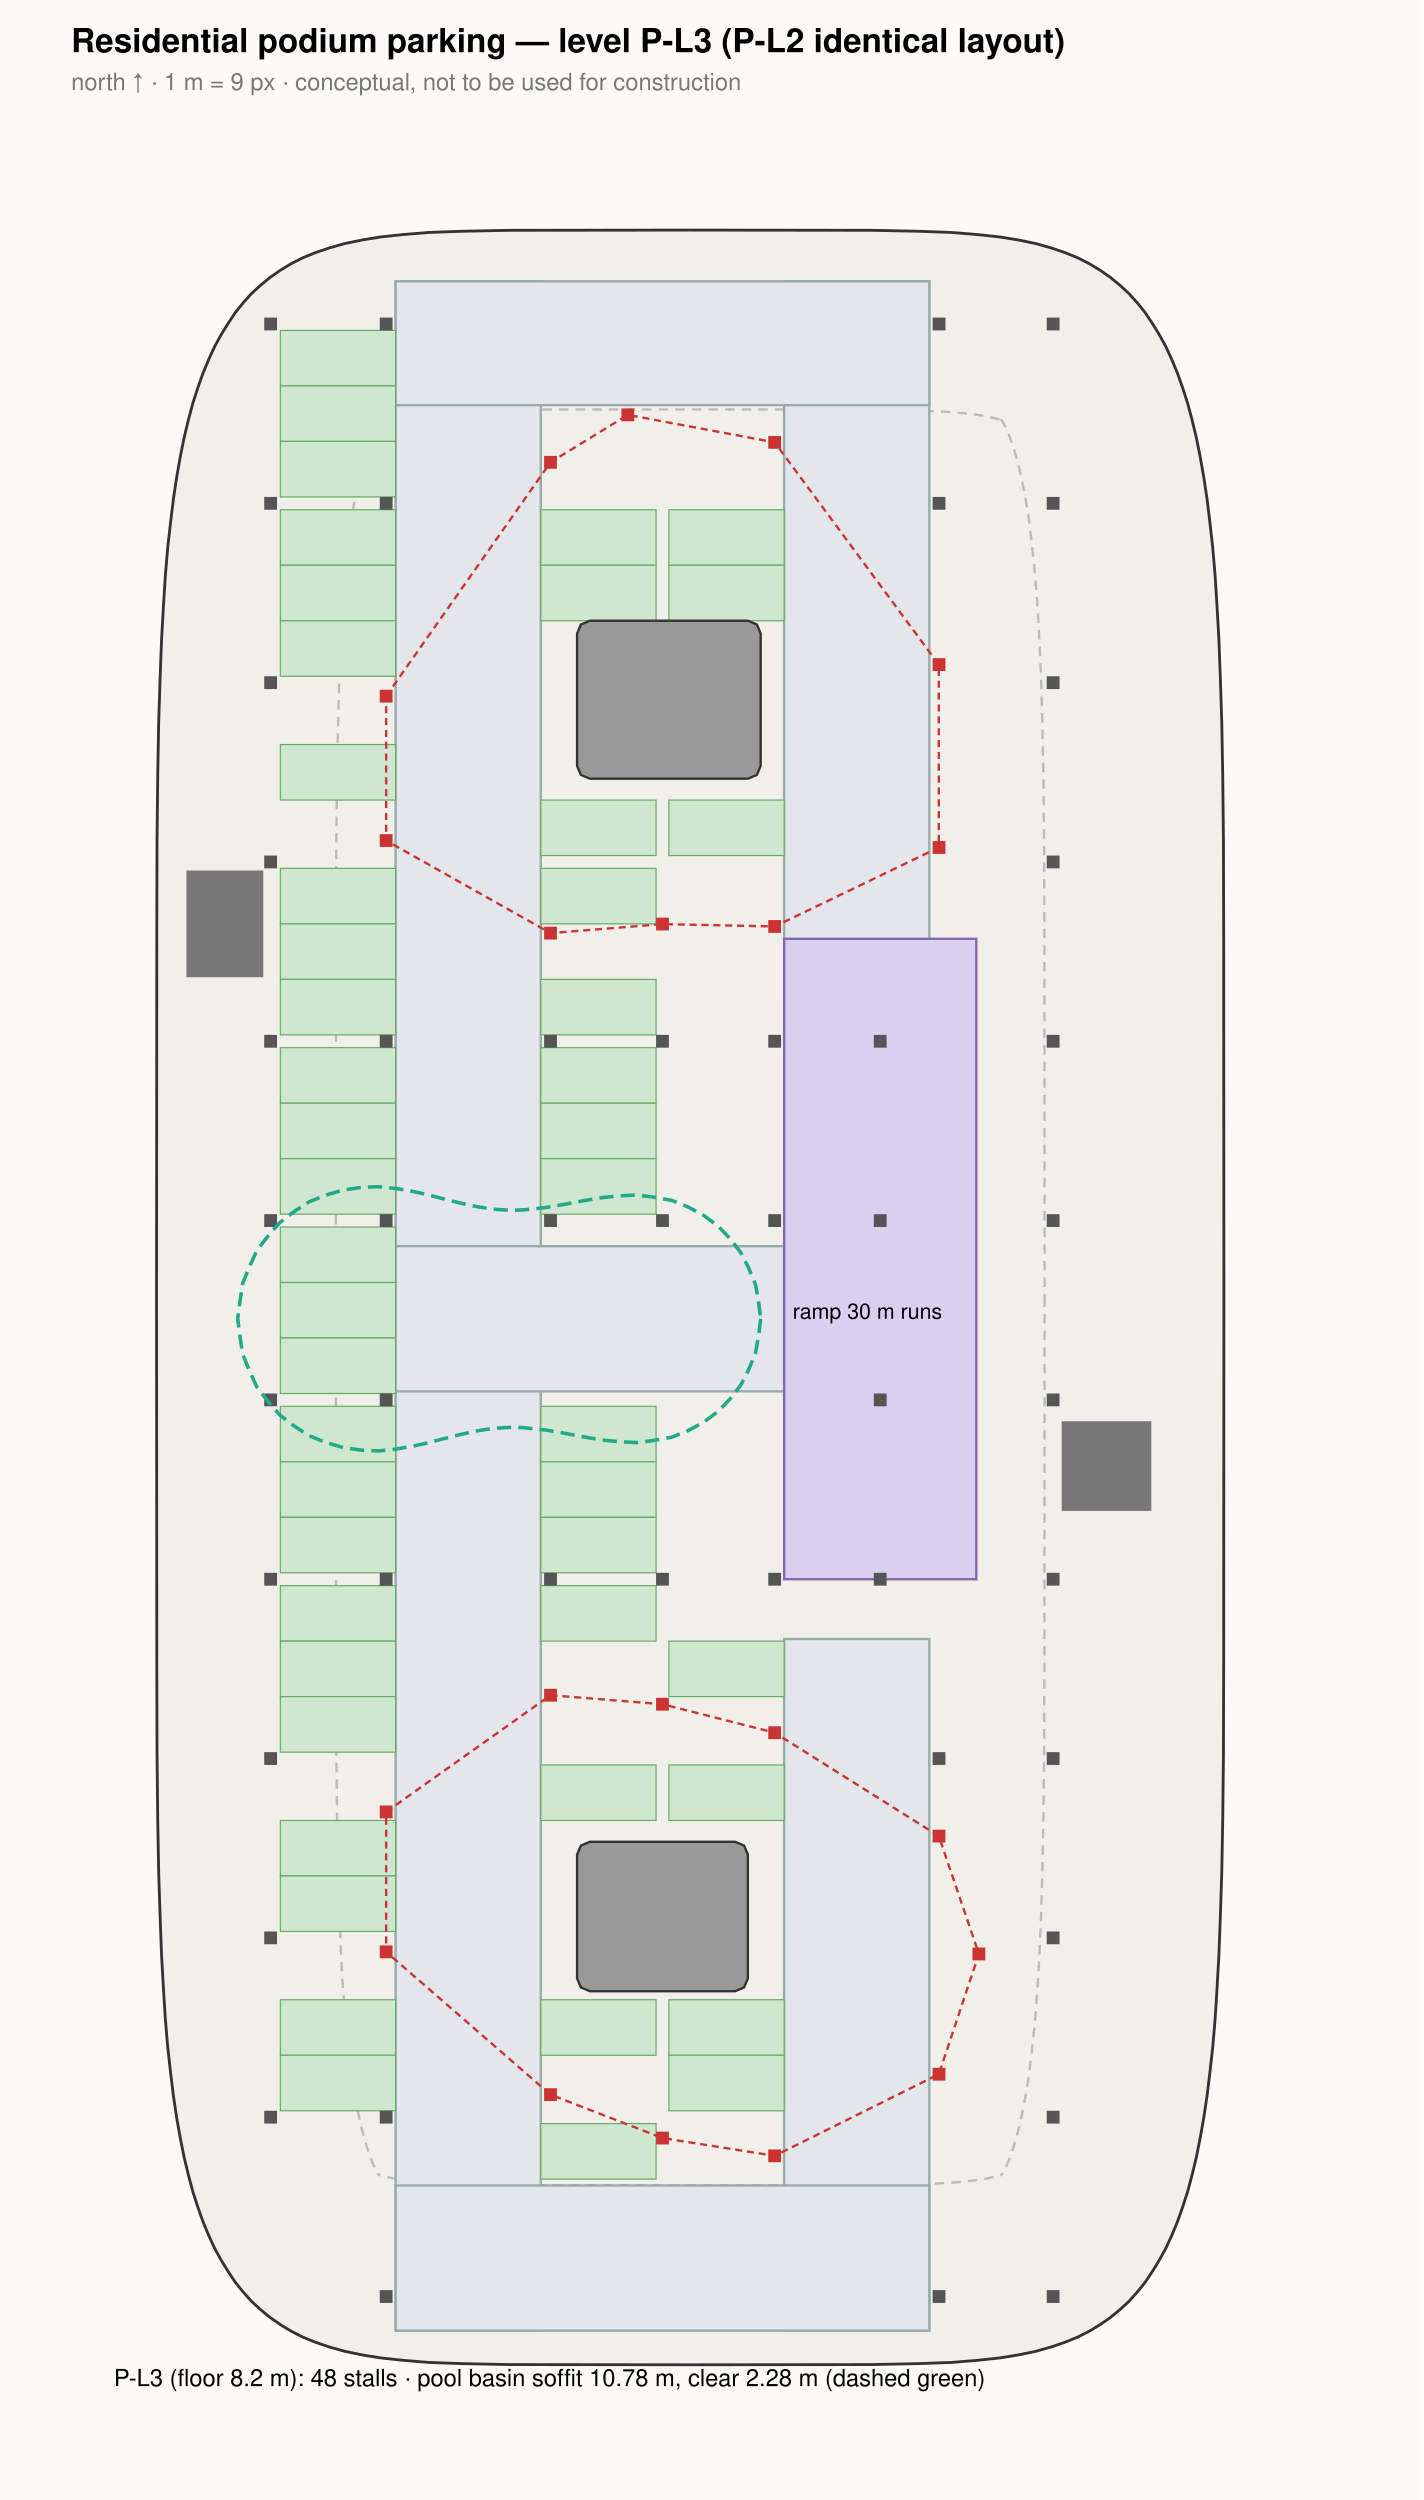
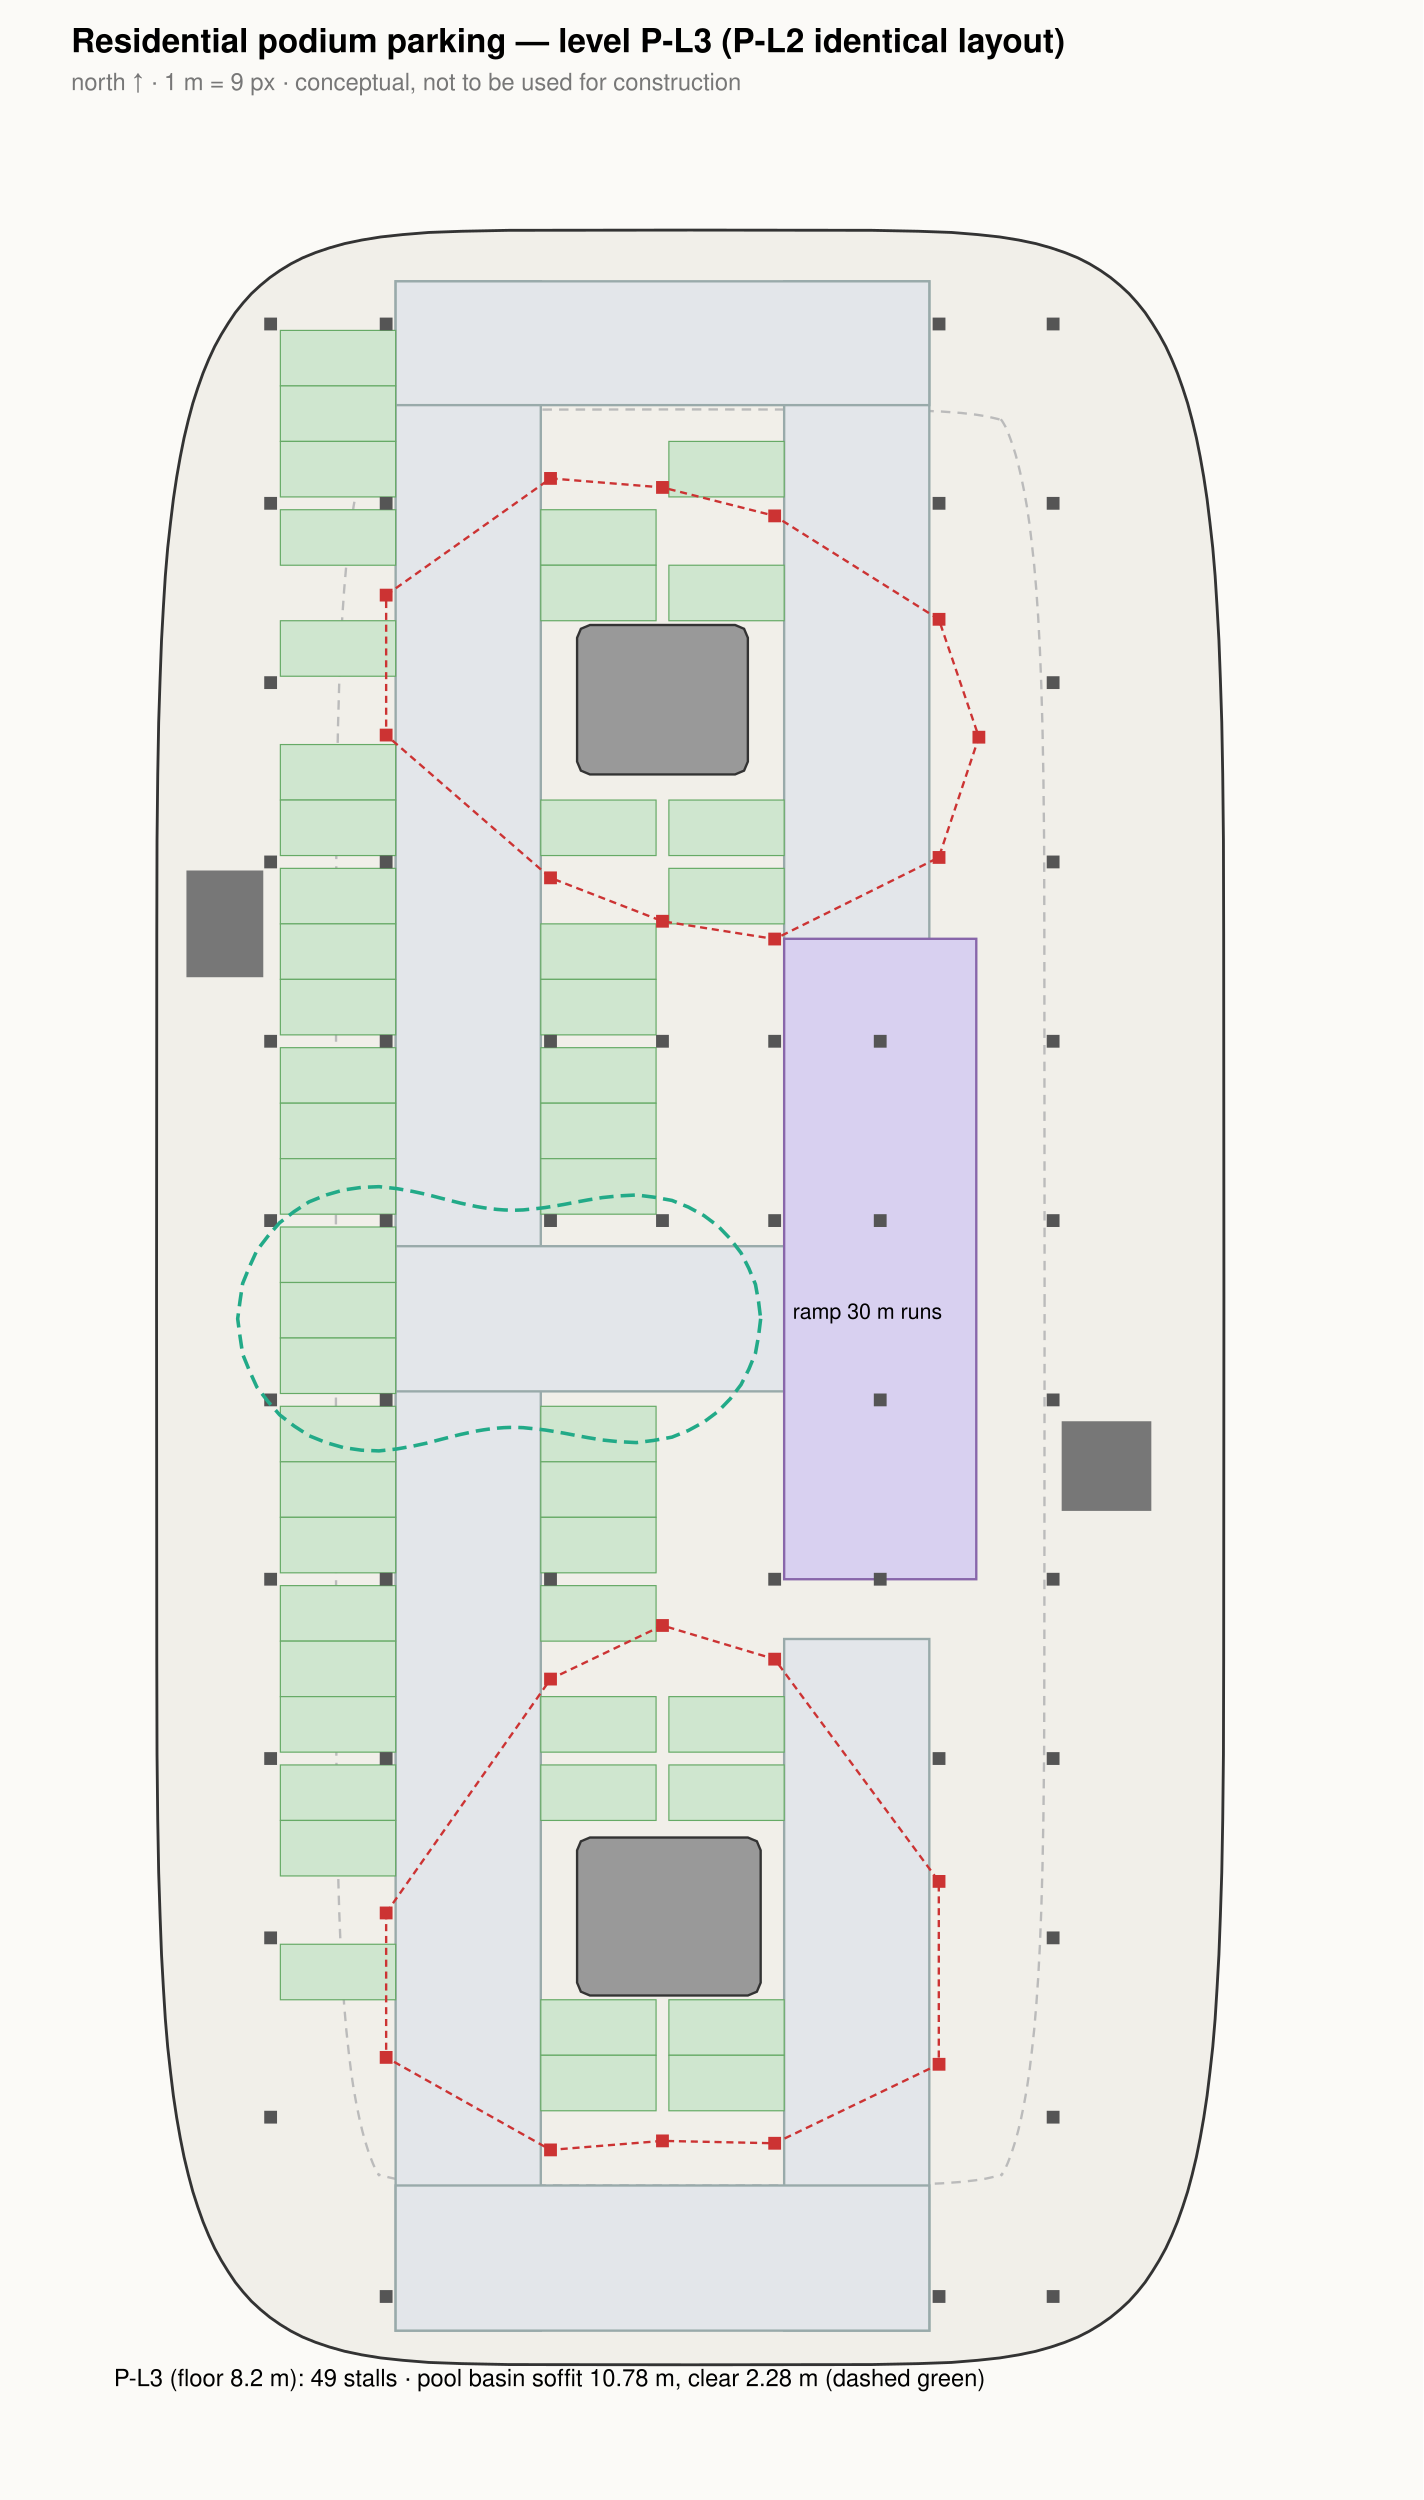
<svg xmlns="http://www.w3.org/2000/svg" width="600" height="1054" viewBox="0 0 600 1054">
  <rect width="100%" height="100%" fill="#fbfaf7" />
  <text x="30" y="22" font-size="14" font-family="Helvetica, Arial" font-weight="bold">Residential podium parking — level P-L3 (P-L2 identical layout)</text>
  <polygon points="516,547 515.9,699.9 515.8,739.6 515.5,767.4 515.1,789.5 514.5,808 513.9,824.1 513.1,838.4 512.3,851.2 511.3,863 510.1,873.7 508.9,883.6 507.5,892.9 506,901.4 504.4,909.4 502.6,916.9 500.7,924 498.6,930.5 496.4,936.7 494,942.5 491.5,947.9 488.7,953 485.8,957.7 482.8,962.2 479.5,966.3 476,970.2 472.2,973.7 468.2,977 463.9,980 459.3,982.8 454.4,985.3 449,987.5 443.1,989.5 436.7,991.3 429.5,992.8 421.5,994.1 412.2,995.1 401.2,996 387.3,996.5 367.5,996.9 291,997 214.5,996.9 194.7,996.5 180.8,996 169.8,995.1 160.5,994.1 152.5,992.8 145.3,991.3 138.9,989.5 133,987.5 127.6,985.3 122.7,982.8 118.1,980 113.8,977 109.8,973.7 106,970.2 102.5,966.3 99.2,962.2 96.2,957.7 93.3,953 90.5,947.9 88,942.5 85.6,936.7 83.4,930.5 81.3,924 79.4,916.9 77.6,909.4 76,901.4 74.5,892.9 73.1,883.6 71.9,873.7 70.7,863 69.7,851.2 68.9,838.4 68.1,824.1 67.5,808 66.9,789.5 66.5,767.4 66.2,739.6 66.1,699.9 66,547 66.1,394.1 66.2,354.4 66.5,326.6 66.9,304.5 67.5,286 68.1,269.9 68.9,255.6 69.7,242.8 70.7,231 71.9,220.3 73.1,210.4 74.5,201.1 76,192.6 77.6,184.6 79.4,177.1 81.3,170 83.4,163.5 85.6,157.3 88,151.5 90.5,146.1 93.3,141 96.2,136.3 99.2,131.8 102.5,127.7 106,123.8 109.8,120.3 113.8,117 118.1,114 122.7,111.2 127.6,108.7 133,106.5 138.9,104.5 145.3,102.7 152.5,101.2 160.5,99.9 169.8,98.9 180.8,98 194.7,97.5 214.5,97.1 291,97 367.5,97.1 387.3,97.5 401.2,98 412.2,98.9 421.5,99.9 429.5,101.2 436.7,102.7 443.1,104.5 449,106.5 454.4,108.7 459.3,111.2 463.9,114 468.2,117 472.2,120.3 476,123.8 479.5,127.7 482.8,131.8 485.8,136.3 488.7,141 491.5,146.1 494,151.5 496.4,157.3 498.6,163.5 500.7,170 502.6,177.1 504.4,184.6 506,192.6 507.5,201.1 508.9,210.4 510.1,220.3 511.3,231 512.3,242.8 513.1,255.6 513.9,269.9 514.5,286 515.1,304.5 515.5,326.6 515.8,354.4 515.9,394.1" fill="#f1efe9" stroke="#333" stroke-width="1.2" />
  <polygon points="440.4,547 440.3,699.8 440.2,739.1 439.9,766.3 439.5,787.7 439,805.4 438.4,820.6 437.7,833.8 436.9,845.4 436,855.8 435,865 434,873.3 432.9,880.7 431.7,887.3 430.5,893.1 429.3,898.2 428.1,902.6 426.9,906.4 425.8,909.5 424.8,912.1 423.9,914.1 423.1,915.5 422.5,916.5 422.1,917 421.9,917.3 422,917.2 422.2,917.1 422.4,916.8 422.7,916.6 422.9,916.5 422.7,916.6 422.1,916.9 420.9,917.3 418.8,917.8 415.7,918.5 411.3,919.2 405.2,919.9 396.9,920.5 385.1,921 366.8,921.3 291,921.4 215.2,921.3 196.9,921 185.1,920.5 176.8,919.9 170.7,919.2 166.3,918.5 163.2,917.8 161.1,917.3 159.9,916.9 159.3,916.6 159.1,916.5 159.3,916.6 159.6,916.8 159.8,917.1 160,917.2 160.1,917.3 159.9,917 159.5,916.5 158.9,915.5 158.1,914.1 157.2,912.1 156.2,909.5 155.1,906.4 153.9,902.6 152.7,898.2 151.5,893.1 150.3,887.3 149.1,880.7 148,873.3 147,865 146,855.8 145.1,845.4 144.3,833.8 143.6,820.6 143,805.4 142.5,787.7 142.1,766.3 141.8,739.1 141.7,699.8 141.6,547 141.7,394.2 141.8,354.9 142.1,327.7 142.5,306.3 143,288.6 143.6,273.4 144.3,260.2 145.1,248.6 146,238.2 147,229 148,220.7 149.1,213.3 150.3,206.7 151.5,200.9 152.7,195.8 153.9,191.4 155.1,187.6 156.2,184.5 157.2,181.9 158.1,179.9 158.9,178.5 159.5,177.5 159.9,177 160.1,176.7 160,176.8 159.8,176.9 159.6,177.2 159.3,177.4 159.1,177.5 159.3,177.4 159.9,177.1 161.1,176.7 163.2,176.2 166.3,175.5 170.7,174.8 176.8,174.1 185.1,173.5 196.9,173 215.2,172.7 291,172.6 366.8,172.7 385.1,173 396.9,173.5 405.2,174.1 411.3,174.8 415.7,175.5 418.8,176.2 420.9,176.7 422.1,177.1 422.7,177.4 422.9,177.5 422.7,177.4 422.4,177.2 422.2,176.9 422,176.8 421.9,176.7 422.1,177 422.5,177.5 423.1,178.5 423.9,179.9 424.8,181.9 425.8,184.5 426.9,187.6 428.1,191.4 429.3,195.8 430.5,200.9 431.7,206.7 432.9,213.3 434,220.7 435,229 436,238.2 436.9,248.6 437.7,260.2 438.4,273.4 439,288.6 439.5,306.3 439.9,327.7 440.2,354.9 440.3,394.2" fill="none" stroke="#bbb" stroke-dasharray="4 3" />
  <rect x="166.8" y="118.6" width="61.2" height="864" fill="#e3e6ea" stroke="#9aa" />
  <rect x="330.6" y="118.6" width="61.2" height="302.4" fill="#e3e6ea" stroke="#9aa" />
  <rect x="330.6" y="691" width="61.2" height="291.6" fill="#e3e6ea" stroke="#9aa" />
  <rect x="166.8" y="118.6" width="225" height="52.2" fill="#e3e6ea" stroke="#9aa" />
  <rect x="166.8" y="921.4" width="225" height="61.2" fill="#e3e6ea" stroke="#9aa" />
  <rect x="166.8" y="525.4" width="163.8" height="61.2" fill="#e3e6ea" stroke="#9aa" />
  <rect x="330.6" y="395.8" width="81" height="270" fill="#d8d0f0" stroke="#86a" />
  <text x="334.2" y="556" font-size="9" font-family="Helvetica, Arial">ramp 30 m runs</text>
  <rect x="118.2" y="139.3" width="48.6" height="23.4" fill="#cfe6cf" stroke="#6a6" stroke-width="0.5" />
  <rect x="118.2" y="162.7" width="48.6" height="23.4" fill="#cfe6cf" stroke="#6a6" stroke-width="0.5" />
  <rect x="118.2" y="186.1" width="48.6" height="23.4" fill="#cfe6cf" stroke="#6a6" stroke-width="0.5" />
  <rect x="118.2" y="214.9" width="48.6" height="23.4" fill="#cfe6cf" stroke="#6a6" stroke-width="0.5" />
-   <rect x="118.2" y="238.3" width="48.6" height="23.4" fill="#cfe6cf" stroke="#6a6" stroke-width="0.5" />
  <rect x="118.2" y="261.7" width="48.6" height="23.4" fill="#cfe6cf" stroke="#6a6" stroke-width="0.5" />
  <rect x="118.2" y="313.9" width="48.6" height="23.4" fill="#cfe6cf" stroke="#6a6" stroke-width="0.5" />
+   <rect x="118.2" y="337.3" width="48.6" height="23.4" fill="#cfe6cf" stroke="#6a6" stroke-width="0.5" />
  <rect x="118.2" y="366.1" width="48.6" height="23.4" fill="#cfe6cf" stroke="#6a6" stroke-width="0.5" />
  <rect x="118.2" y="389.5" width="48.6" height="23.4" fill="#cfe6cf" stroke="#6a6" stroke-width="0.5" />
  <rect x="118.2" y="412.9" width="48.6" height="23.4" fill="#cfe6cf" stroke="#6a6" stroke-width="0.5" />
  <rect x="118.2" y="441.7" width="48.6" height="23.4" fill="#cfe6cf" stroke="#6a6" stroke-width="0.5" />
  <rect x="118.2" y="465.1" width="48.6" height="23.4" fill="#cfe6cf" stroke="#6a6" stroke-width="0.5" />
  <rect x="118.2" y="488.5" width="48.6" height="23.4" fill="#cfe6cf" stroke="#6a6" stroke-width="0.5" />
  <rect x="118.2" y="517.3" width="48.6" height="23.4" fill="#cfe6cf" stroke="#6a6" stroke-width="0.5" />
  <rect x="118.2" y="540.7" width="48.6" height="23.4" fill="#cfe6cf" stroke="#6a6" stroke-width="0.5" />
  <rect x="118.2" y="564.1" width="48.6" height="23.4" fill="#cfe6cf" stroke="#6a6" stroke-width="0.5" />
  <rect x="118.2" y="592.9" width="48.6" height="23.4" fill="#cfe6cf" stroke="#6a6" stroke-width="0.5" />
  <rect x="118.2" y="616.3" width="48.6" height="23.4" fill="#cfe6cf" stroke="#6a6" stroke-width="0.5" />
  <rect x="118.2" y="639.7" width="48.6" height="23.4" fill="#cfe6cf" stroke="#6a6" stroke-width="0.5" />
  <rect x="118.2" y="668.5" width="48.6" height="23.4" fill="#cfe6cf" stroke="#6a6" stroke-width="0.5" />
  <rect x="118.2" y="691.9" width="48.6" height="23.4" fill="#cfe6cf" stroke="#6a6" stroke-width="0.5" />
  <rect x="118.2" y="715.3" width="48.6" height="23.4" fill="#cfe6cf" stroke="#6a6" stroke-width="0.5" />
+   <rect x="118.2" y="744.1" width="48.6" height="23.4" fill="#cfe6cf" stroke="#6a6" stroke-width="0.5" />
  <rect x="118.2" y="767.5" width="48.6" height="23.4" fill="#cfe6cf" stroke="#6a6" stroke-width="0.5" />
-   <rect x="118.2" y="790.9" width="48.6" height="23.4" fill="#cfe6cf" stroke="#6a6" stroke-width="0.5" />
-   <rect x="118.2" y="843.1" width="48.6" height="23.4" fill="#cfe6cf" stroke="#6a6" stroke-width="0.5" />
-   <rect x="118.2" y="866.5" width="48.6" height="23.4" fill="#cfe6cf" stroke="#6a6" stroke-width="0.5" />
+   <rect x="118.2" y="819.7" width="48.6" height="23.4" fill="#cfe6cf" stroke="#6a6" stroke-width="0.5" />
  <rect x="228" y="214.9" width="48.6" height="23.4" fill="#cfe6cf" stroke="#6a6" stroke-width="0.5" />
  <rect x="228" y="238.3" width="48.6" height="23.4" fill="#cfe6cf" stroke="#6a6" stroke-width="0.5" />
  <rect x="228" y="337.3" width="48.6" height="23.4" fill="#cfe6cf" stroke="#6a6" stroke-width="0.5" />
-   <rect x="228" y="366.1" width="48.6" height="23.4" fill="#cfe6cf" stroke="#6a6" stroke-width="0.5" />
+   <rect x="228" y="389.5" width="48.6" height="23.4" fill="#cfe6cf" stroke="#6a6" stroke-width="0.5" />
  <rect x="228" y="412.9" width="48.6" height="23.4" fill="#cfe6cf" stroke="#6a6" stroke-width="0.5" />
  <rect x="228" y="441.7" width="48.6" height="23.4" fill="#cfe6cf" stroke="#6a6" stroke-width="0.5" />
  <rect x="228" y="465.1" width="48.6" height="23.4" fill="#cfe6cf" stroke="#6a6" stroke-width="0.5" />
  <rect x="228" y="488.5" width="48.6" height="23.4" fill="#cfe6cf" stroke="#6a6" stroke-width="0.5" />
  <rect x="228" y="592.9" width="48.6" height="23.4" fill="#cfe6cf" stroke="#6a6" stroke-width="0.5" />
  <rect x="228" y="616.3" width="48.6" height="23.4" fill="#cfe6cf" stroke="#6a6" stroke-width="0.5" />
  <rect x="228" y="639.7" width="48.6" height="23.4" fill="#cfe6cf" stroke="#6a6" stroke-width="0.5" />
  <rect x="228" y="668.5" width="48.6" height="23.4" fill="#cfe6cf" stroke="#6a6" stroke-width="0.5" />
+   <rect x="228" y="715.3" width="48.6" height="23.4" fill="#cfe6cf" stroke="#6a6" stroke-width="0.5" />
  <rect x="228" y="744.1" width="48.6" height="23.4" fill="#cfe6cf" stroke="#6a6" stroke-width="0.5" />
  <rect x="228" y="843.1" width="48.6" height="23.4" fill="#cfe6cf" stroke="#6a6" stroke-width="0.5" />
-   <rect x="228" y="895.3" width="48.6" height="23.4" fill="#cfe6cf" stroke="#6a6" stroke-width="0.5" />
-   <rect x="282" y="214.9" width="48.6" height="23.4" fill="#cfe6cf" stroke="#6a6" stroke-width="0.5" />
+   <rect x="228" y="866.5" width="48.6" height="23.4" fill="#cfe6cf" stroke="#6a6" stroke-width="0.5" />
+   <rect x="282" y="186.1" width="48.6" height="23.4" fill="#cfe6cf" stroke="#6a6" stroke-width="0.5" />
  <rect x="282" y="238.3" width="48.6" height="23.4" fill="#cfe6cf" stroke="#6a6" stroke-width="0.5" />
  <rect x="282" y="337.3" width="48.6" height="23.4" fill="#cfe6cf" stroke="#6a6" stroke-width="0.5" />
-   <rect x="282" y="691.9" width="48.6" height="23.4" fill="#cfe6cf" stroke="#6a6" stroke-width="0.5" />
+   <rect x="282" y="366.1" width="48.6" height="23.4" fill="#cfe6cf" stroke="#6a6" stroke-width="0.5" />
+   <rect x="282" y="715.3" width="48.6" height="23.4" fill="#cfe6cf" stroke="#6a6" stroke-width="0.5" />
  <rect x="282" y="744.1" width="48.6" height="23.4" fill="#cfe6cf" stroke="#6a6" stroke-width="0.5" />
  <rect x="282" y="843.1" width="48.6" height="23.4" fill="#cfe6cf" stroke="#6a6" stroke-width="0.5" />
  <rect x="282" y="866.5" width="48.6" height="23.4" fill="#cfe6cf" stroke="#6a6" stroke-width="0.5" />
-   <polygon points="315.3,261.7 319.1,263.3 320.7,267.1 320.7,322.9 319.1,326.7 315.3,328.3 248.7,328.3 244.9,326.7 243.3,322.9 243.3,267.1 244.9,263.3 248.7,261.7" fill="#999" stroke="#333" />
-   <rect x="160.1" y="290.8" width="5.4" height="5.4" fill="#c33" />
-   <rect x="229.4" y="192.2" width="5.4" height="5.4" fill="#c33" />
-   <rect x="262" y="172.2" width="5.4" height="5.4" fill="#c33" />
-   <rect x="323.9" y="183.8" width="5.4" height="5.4" fill="#c33" />
-   <rect x="393.2" y="277.5" width="5.4" height="5.4" fill="#c33" />
-   <rect x="393.2" y="354.6" width="5.4" height="5.4" fill="#c33" />
-   <rect x="323.9" y="387.9" width="5.4" height="5.4" fill="#c33" />
-   <rect x="276.6" y="386.9" width="5.4" height="5.4" fill="#c33" />
-   <rect x="229.4" y="390.7" width="5.4" height="5.4" fill="#c33" />
-   <rect x="160.1" y="351.7" width="5.4" height="5.4" fill="#c33" />
-   <polygon points="162.8,293.5 232.1,194.9 264.7,174.9 326.6,186.5 395.8,280.2 395.8,357.3 326.6,390.6 279.3,389.6 232.1,393.4 162.8,354.4" fill="none" stroke="#c33" stroke-dasharray="3 2" />
-   <polygon points="309.9,776.5 313.7,778.1 315.3,781.9 315.3,834.1 313.7,837.9 309.9,839.5 248.7,839.5 244.9,837.9 243.3,834.1 243.3,781.9 244.9,778.1 248.7,776.5" fill="#999" stroke="#333" />
-   <rect x="160.1" y="761.2" width="5.4" height="5.4" fill="#c33" />
-   <rect x="229.4" y="712" width="5.4" height="5.4" fill="#c33" />
-   <rect x="276.6" y="715.8" width="5.4" height="5.4" fill="#c33" />
-   <rect x="323.9" y="727.8" width="5.4" height="5.4" fill="#c33" />
-   <rect x="393.2" y="771.4" width="5.4" height="5.4" fill="#c33" />
-   <rect x="410" y="821.1" width="5.4" height="5.4" fill="#c33" />
-   <rect x="393.2" y="871.8" width="5.4" height="5.4" fill="#c33" />
-   <rect x="323.9" y="906.2" width="5.4" height="5.4" fill="#c33" />
-   <rect x="276.6" y="898.7" width="5.4" height="5.4" fill="#c33" />
-   <rect x="229.4" y="880.4" width="5.4" height="5.4" fill="#c33" />
-   <rect x="160.1" y="820.2" width="5.4" height="5.4" fill="#c33" />
-   <polygon points="162.8,763.9 232.1,714.7 279.3,718.5 326.6,730.5 395.8,774.1 412.7,823.8 395.8,874.5 326.6,908.9 279.3,901.4 232.1,883.1 162.8,822.9" fill="none" stroke="#c33" stroke-dasharray="3 2" />
+   <polygon points="315.3,774.7 319.1,776.3 320.7,780.1 320.7,835.9 319.1,839.7 315.3,841.3 248.7,841.3 244.9,839.7 243.3,835.9 243.3,780.1 244.9,776.3 248.7,774.7" fill="#999" stroke="#333" />
+   <rect x="160.1" y="803.8" width="5.4" height="5.4" fill="#c33" />
+   <rect x="229.4" y="705.2" width="5.4" height="5.4" fill="#c33" />
+   <rect x="276.6" y="682.6" width="5.4" height="5.4" fill="#c33" />
+   <rect x="323.9" y="696.8" width="5.4" height="5.4" fill="#c33" />
+   <rect x="393.2" y="790.5" width="5.4" height="5.4" fill="#c33" />
+   <rect x="393.2" y="867.6" width="5.4" height="5.4" fill="#c33" />
+   <rect x="323.9" y="900.9" width="5.4" height="5.4" fill="#c33" />
+   <rect x="276.6" y="899.9" width="5.4" height="5.4" fill="#c33" />
+   <rect x="229.4" y="903.7" width="5.4" height="5.4" fill="#c33" />
+   <rect x="160.1" y="864.7" width="5.4" height="5.4" fill="#c33" />
+   <polygon points="162.8,806.5 232.1,707.9 279.3,685.3 326.6,699.5 395.8,793.2 395.8,870.3 326.6,903.6 279.3,902.6 232.1,906.4 162.8,867.4" fill="none" stroke="#c33" stroke-dasharray="3 2" />
+   <polygon points="309.9,263.5 313.7,265.1 315.3,268.9 315.3,321.1 313.7,324.9 309.9,326.5 248.7,326.5 244.9,324.9 243.3,321.1 243.3,268.9 244.9,265.1 248.7,263.5" fill="#999" stroke="#333" />
+   <rect x="160.1" y="248.2" width="5.4" height="5.4" fill="#c33" />
+   <rect x="229.4" y="199" width="5.4" height="5.4" fill="#c33" />
+   <rect x="276.6" y="202.8" width="5.4" height="5.4" fill="#c33" />
+   <rect x="323.9" y="214.8" width="5.4" height="5.4" fill="#c33" />
+   <rect x="393.2" y="258.4" width="5.4" height="5.4" fill="#c33" />
+   <rect x="410" y="308.1" width="5.4" height="5.4" fill="#c33" />
+   <rect x="393.2" y="358.8" width="5.4" height="5.4" fill="#c33" />
+   <rect x="323.9" y="393.2" width="5.4" height="5.4" fill="#c33" />
+   <rect x="276.6" y="385.7" width="5.4" height="5.4" fill="#c33" />
+   <rect x="229.4" y="367.4" width="5.4" height="5.4" fill="#c33" />
+   <rect x="160.1" y="307.2" width="5.4" height="5.4" fill="#c33" />
+   <polygon points="162.8,250.9 232.1,201.7 279.3,205.5 326.6,217.5 395.8,261.1 412.7,310.8 395.8,361.5 326.6,395.9 279.3,388.4 232.1,370.1 162.8,309.9" fill="none" stroke="#c33" stroke-dasharray="3 2" />
  <rect x="111.4" y="133.9" width="5.4" height="5.4" fill="#555" />
  <rect x="111.4" y="209.5" width="5.4" height="5.4" fill="#555" />
  <rect x="111.4" y="285.1" width="5.4" height="5.4" fill="#555" />
  <rect x="111.4" y="360.7" width="5.4" height="5.4" fill="#555" />
  <rect x="111.4" y="436.3" width="5.4" height="5.4" fill="#555" />
  <rect x="111.4" y="511.9" width="5.4" height="5.4" fill="#555" />
  <rect x="111.4" y="587.5" width="5.4" height="5.4" fill="#555" />
  <rect x="111.4" y="663.1" width="5.4" height="5.4" fill="#555" />
  <rect x="111.4" y="738.7" width="5.4" height="5.4" fill="#555" />
  <rect x="111.4" y="814.3" width="5.4" height="5.4" fill="#555" />
  <rect x="111.4" y="889.9" width="5.4" height="5.4" fill="#555" />
  <rect x="160.1" y="133.9" width="5.4" height="5.4" fill="#555" />
  <rect x="160.1" y="209.5" width="5.4" height="5.4" fill="#555" />
+   <rect x="160.1" y="360.7" width="5.4" height="5.4" fill="#555" />
  <rect x="160.1" y="436.3" width="5.4" height="5.4" fill="#555" />
  <rect x="160.1" y="511.9" width="5.4" height="5.4" fill="#555" />
  <rect x="160.1" y="587.5" width="5.4" height="5.4" fill="#555" />
  <rect x="160.1" y="663.1" width="5.4" height="5.4" fill="#555" />
-   <rect x="160.1" y="889.9" width="5.4" height="5.4" fill="#555" />
+   <rect x="160.1" y="738.7" width="5.4" height="5.4" fill="#555" />
  <rect x="160.1" y="965.5" width="5.4" height="5.4" fill="#555" />
  <rect x="229.4" y="436.3" width="5.4" height="5.4" fill="#555" />
  <rect x="229.4" y="511.9" width="5.4" height="5.4" fill="#555" />
  <rect x="229.4" y="663.1" width="5.4" height="5.4" fill="#555" />
  <rect x="276.6" y="436.3" width="5.4" height="5.4" fill="#555" />
  <rect x="276.6" y="511.9" width="5.4" height="5.4" fill="#555" />
-   <rect x="276.6" y="663.1" width="5.4" height="5.4" fill="#555" />
  <rect x="323.9" y="436.3" width="5.4" height="5.4" fill="#555" />
  <rect x="323.9" y="511.9" width="5.4" height="5.4" fill="#555" />
  <rect x="323.9" y="663.1" width="5.4" height="5.4" fill="#555" />
  <rect x="368.4" y="436.3" width="5.4" height="5.4" fill="#555" />
  <rect x="368.4" y="511.9" width="5.4" height="5.4" fill="#555" />
  <rect x="368.4" y="587.5" width="5.4" height="5.4" fill="#555" />
  <rect x="368.4" y="663.1" width="5.4" height="5.4" fill="#555" />
  <rect x="393.2" y="133.9" width="5.4" height="5.4" fill="#555" />
  <rect x="393.2" y="209.5" width="5.4" height="5.4" fill="#555" />
  <rect x="393.2" y="738.7" width="5.4" height="5.4" fill="#555" />
  <rect x="393.2" y="965.5" width="5.4" height="5.4" fill="#555" />
  <rect x="441.3" y="133.9" width="5.4" height="5.4" fill="#555" />
  <rect x="441.3" y="209.5" width="5.4" height="5.4" fill="#555" />
  <rect x="441.3" y="285.1" width="5.4" height="5.4" fill="#555" />
  <rect x="441.3" y="360.7" width="5.4" height="5.4" fill="#555" />
  <rect x="441.3" y="436.3" width="5.4" height="5.4" fill="#555" />
  <rect x="441.3" y="511.9" width="5.4" height="5.4" fill="#555" />
  <rect x="441.3" y="587.5" width="5.4" height="5.4" fill="#555" />
  <rect x="441.3" y="663.1" width="5.4" height="5.4" fill="#555" />
  <rect x="441.3" y="738.7" width="5.4" height="5.4" fill="#555" />
  <rect x="441.3" y="814.3" width="5.4" height="5.4" fill="#555" />
  <rect x="441.3" y="889.9" width="5.4" height="5.4" fill="#555" />
  <rect x="441.3" y="965.5" width="5.4" height="5.4" fill="#555" />
  <rect x="447.6" y="599.2" width="37.8" height="37.8" fill="#777" />
  <rect x="78.6" y="367" width="32.4" height="45" fill="#777" />
  <polygon points="320.7,556 319.8,563.3 318.5,570.5 315.7,577.3 312.4,583.8 307.9,589.7 302.8,595 296.8,599.5 290.2,603.1 283.3,605.9 275.5,607.3 268.3,608.2 260.7,607.8 253.9,607.1 247.8,606.1 242.4,605.1 237.7,604.2 233.6,603.5 229.9,602.9 226.6,602.5 223.5,602.2 220.6,601.9 217.8,601.8 215.1,601.8 212.4,601.9 209.7,602.1 206.9,602.4 204,602.8 201,603.3 197.7,604 194,604.8 190,605.8 185.3,607 180,608.4 174,609.7 167.2,610.9 159.8,611.7 152.4,611.4 144.8,610.3 137.5,608.2 130.3,605.3 124,601.2 117.9,596.5 113,590.9 108.3,584.8 105.2,578 102.3,570.9 101.2,563.5 100.2,556 101.2,548.5 102.3,541.1 105.2,534 108.3,527.2 113,521.1 117.9,515.5 124,510.8 130.3,506.7 137.5,503.8 144.8,501.7 152.4,500.6 159.8,500.3 167.2,501.1 174,502.3 180,503.6 185.3,505 190,506.2 194,507.2 197.7,508 201,508.7 204,509.2 206.9,509.6 209.7,509.9 212.4,510.1 215.1,510.2 217.8,510.2 220.6,510.1 223.5,509.8 226.6,509.5 229.9,509.1 233.6,508.5 237.7,507.8 242.4,506.9 247.8,505.9 253.9,504.9 260.7,504.2 268.3,503.8 275.5,504.7 283.3,506.1 290.2,508.9 296.8,512.5 302.8,517 307.9,522.3 312.4,528.2 315.7,534.7 318.5,541.5 319.8,548.7" fill="none" stroke="#2a8" stroke-width="1.5" stroke-dasharray="6 3" />
-   <text x="48" y="1006" font-size="10" font-family="Helvetica, Arial">P-L3 (floor 8.2 m): 48 stalls · pool basin soffit 10.78 m, clear 2.28 m (dashed green)</text>
+   <text x="48" y="1006" font-size="10" font-family="Helvetica, Arial">P-L3 (floor 8.2 m): 49 stalls · pool basin soffit 10.78 m, clear 2.28 m (dashed green)</text>
  <text x="30" y="38" font-size="10" font-family="Helvetica, Arial" fill="#777">north ↑ · 1 m = 9 px · conceptual, not to be used for construction</text>
</svg>
